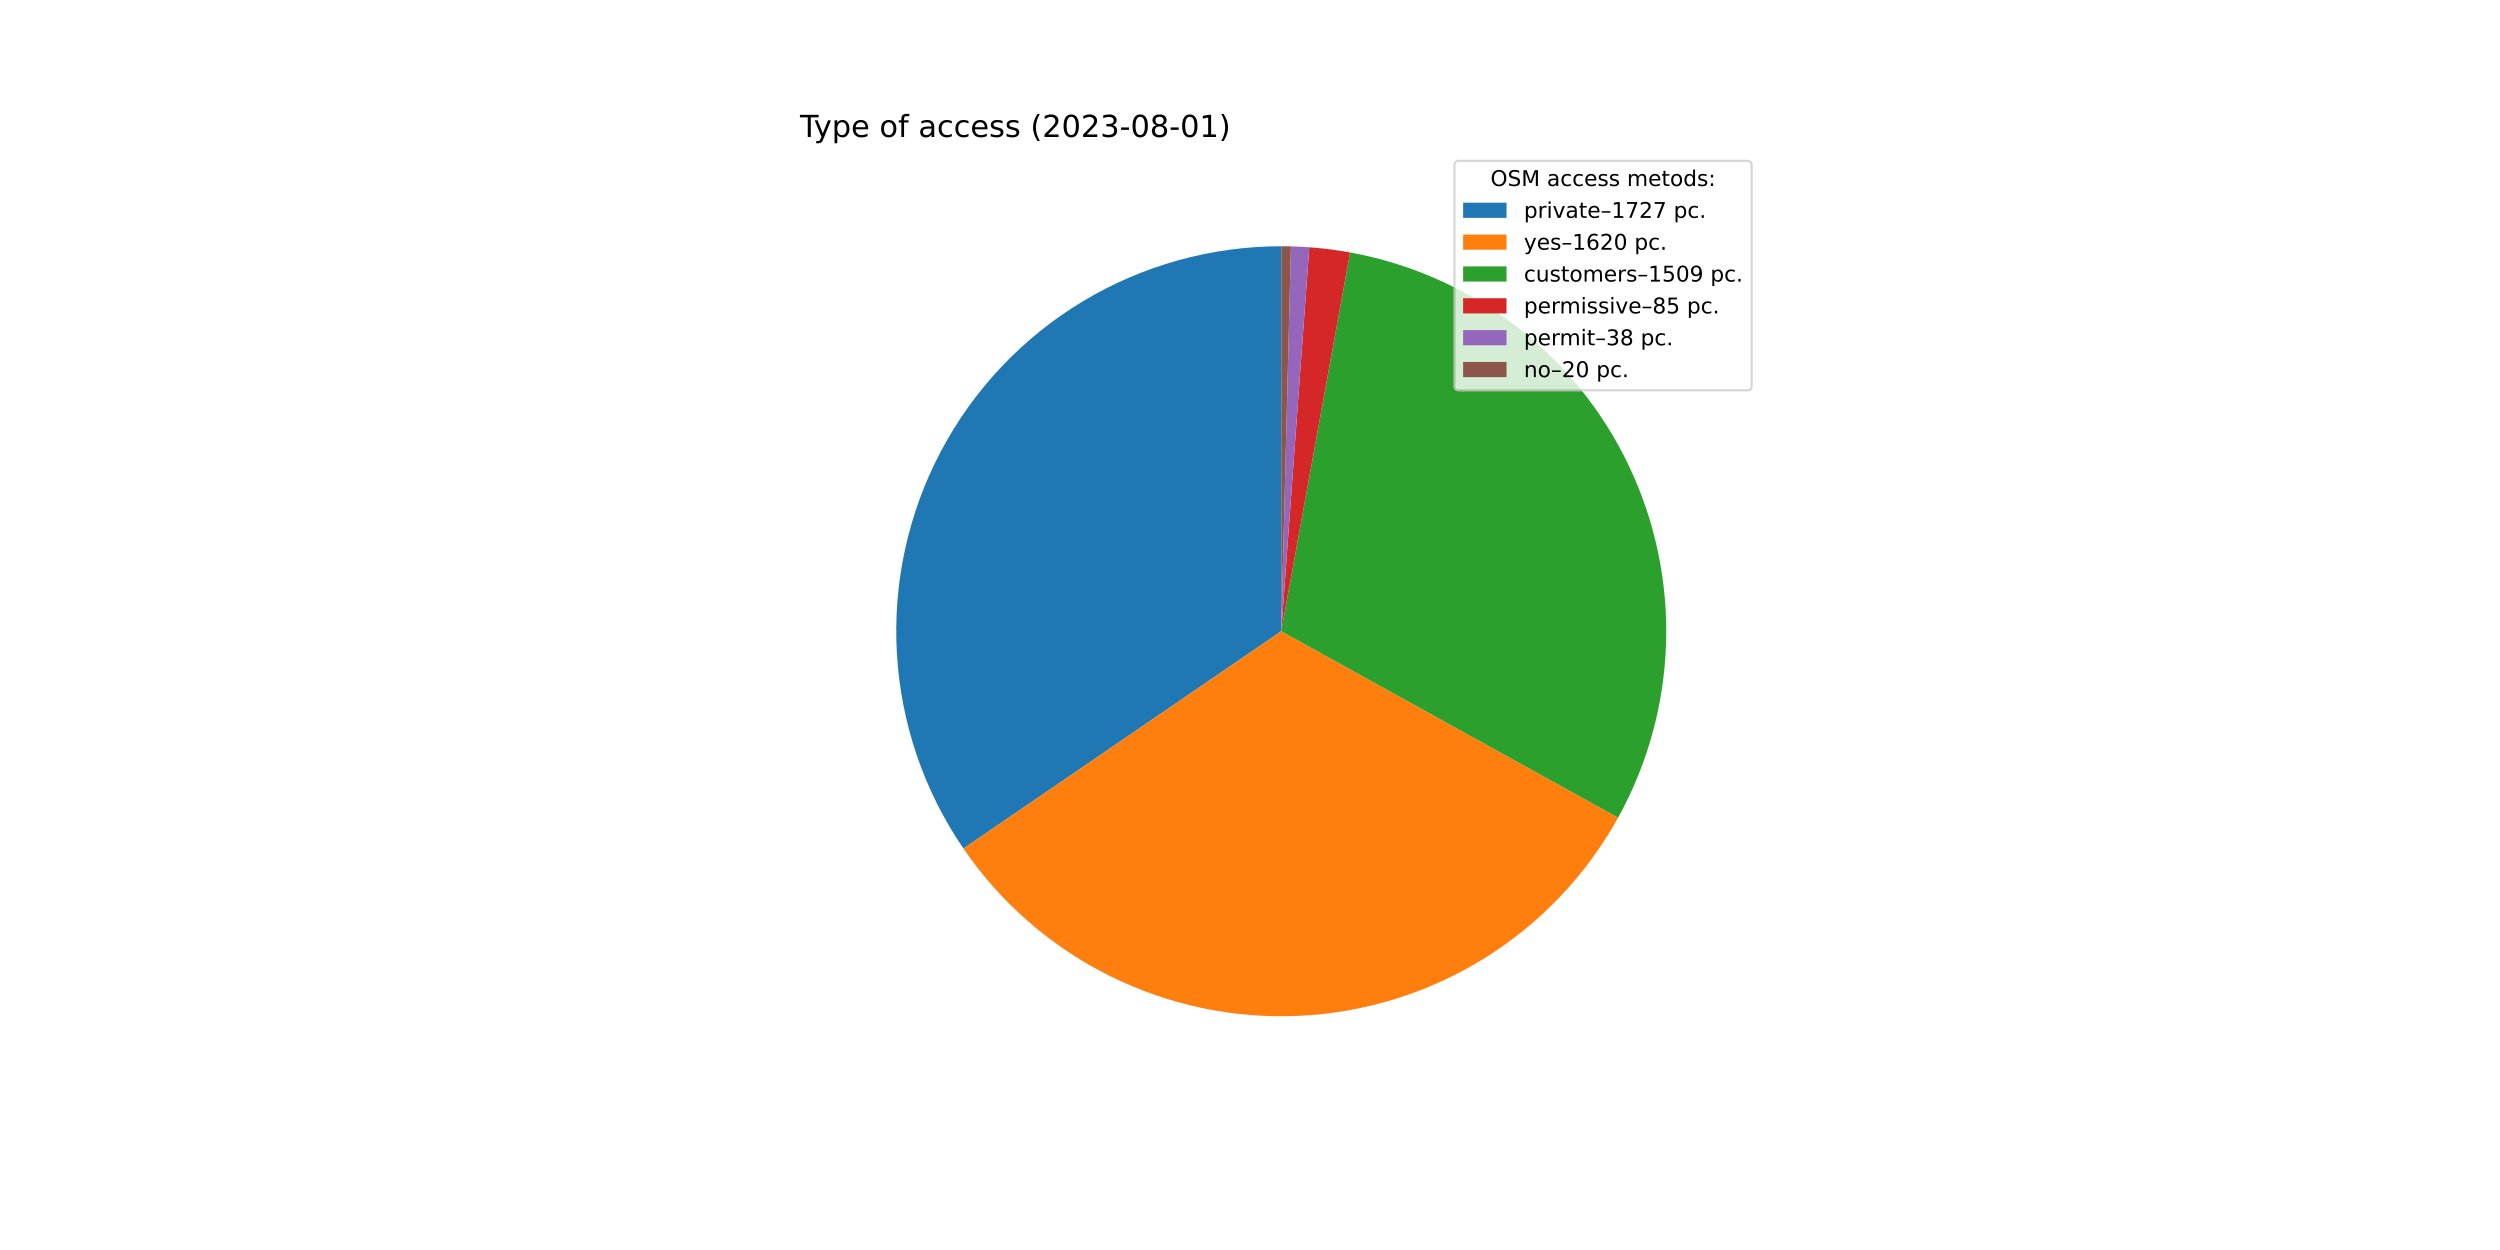
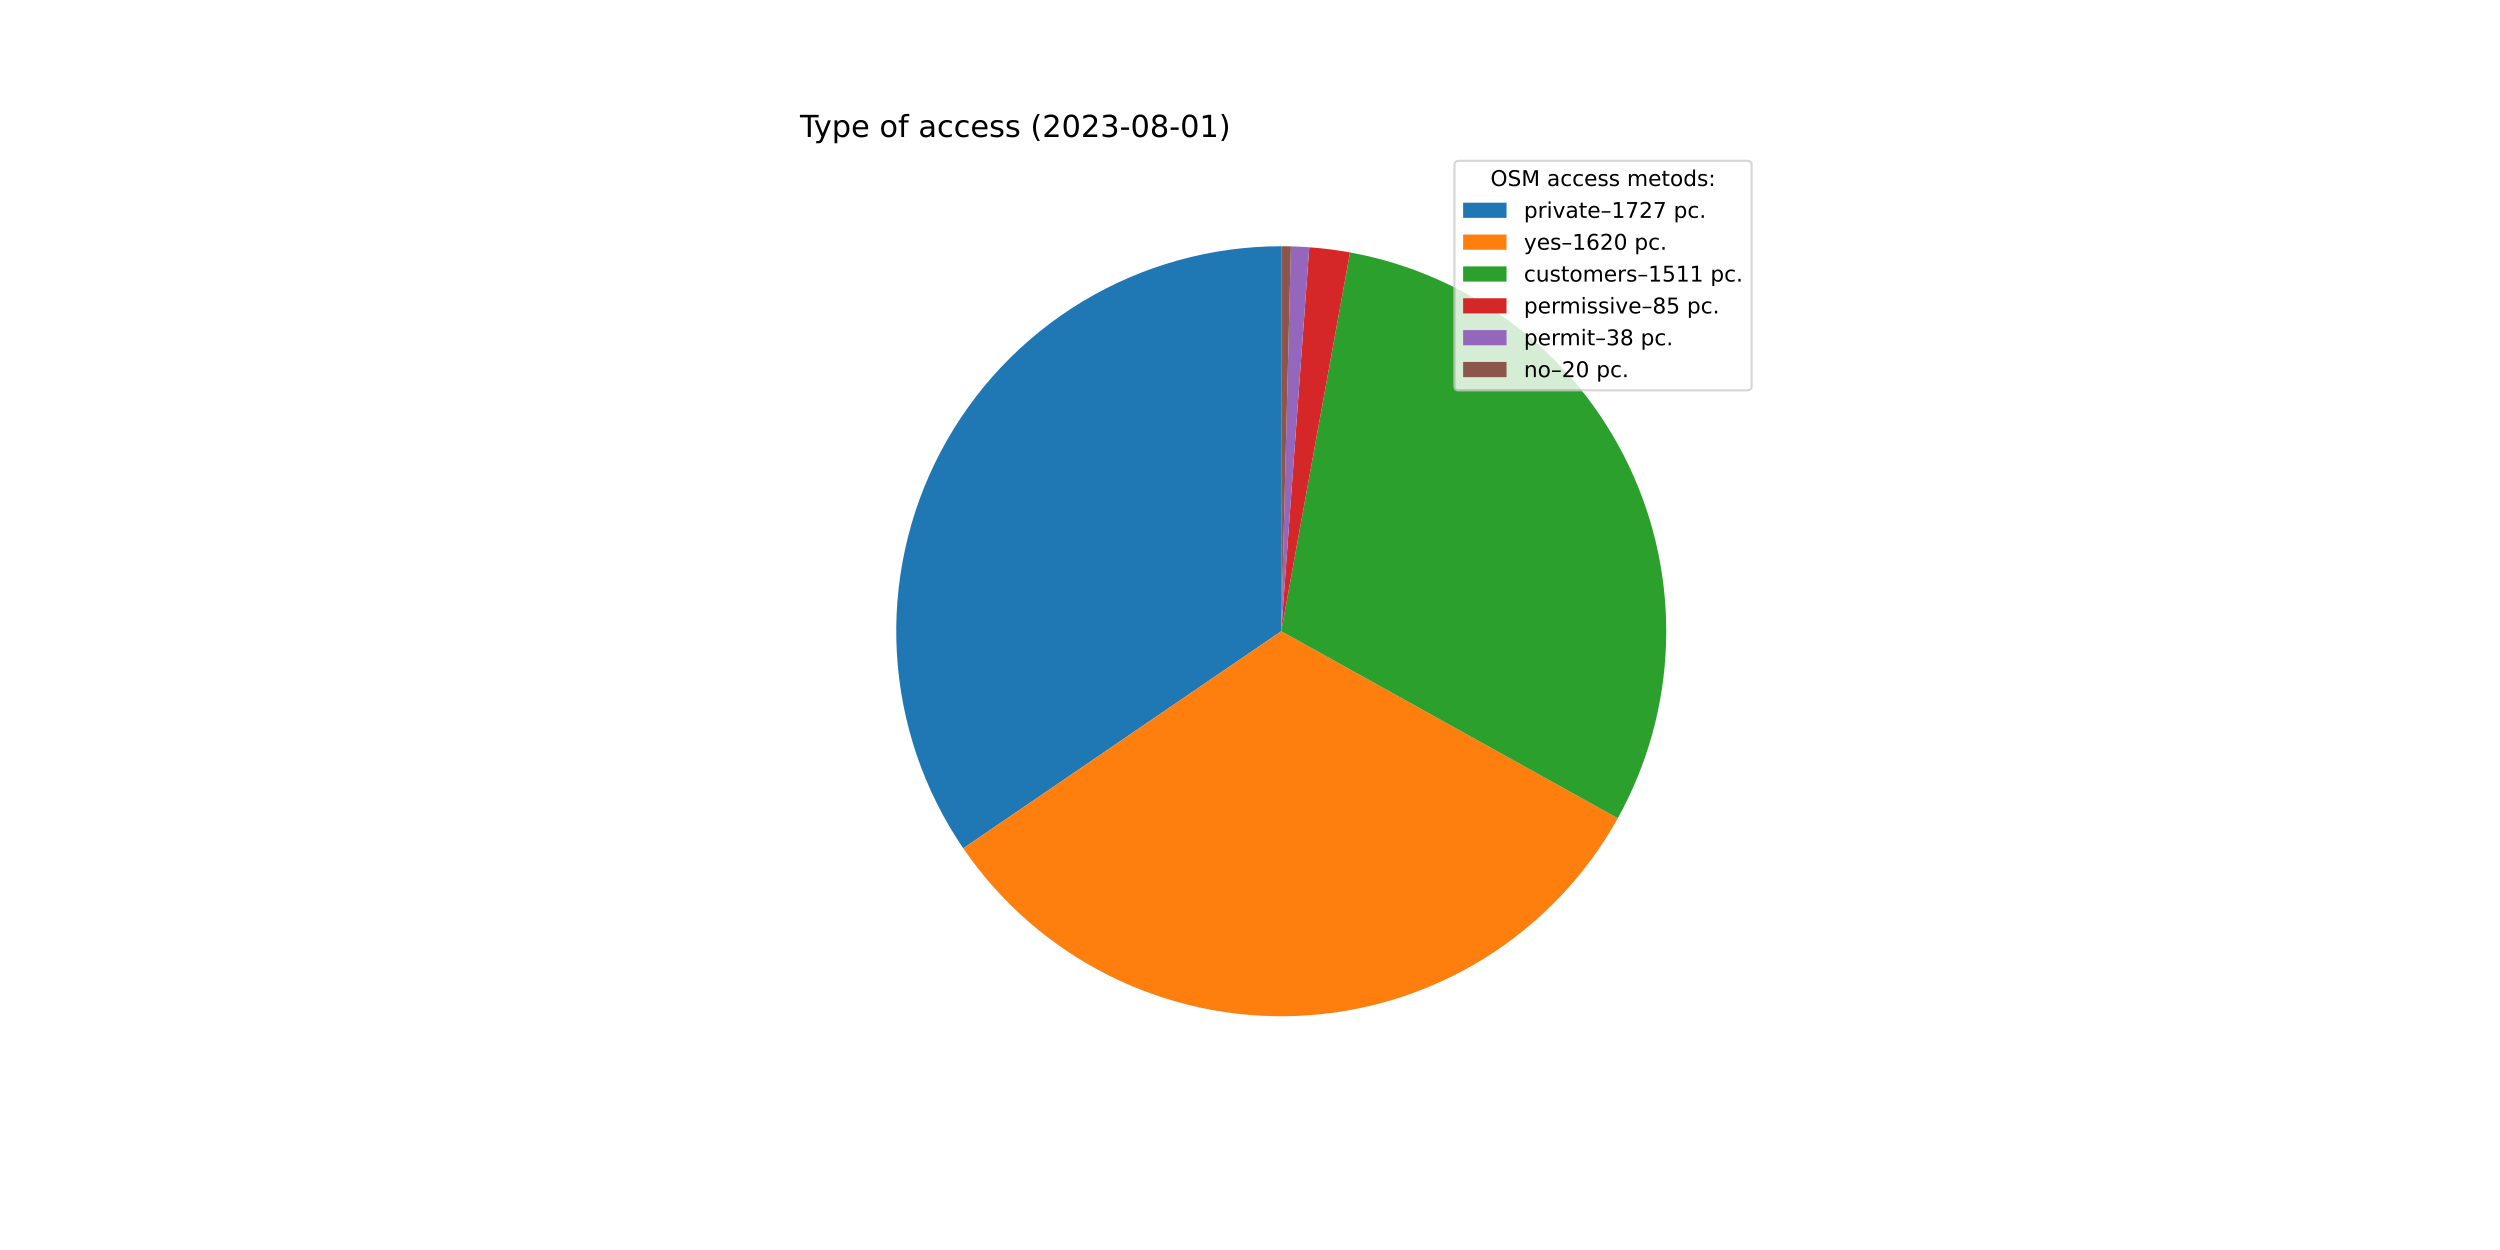
<svg xmlns="http://www.w3.org/2000/svg" xmlns:xlink="http://www.w3.org/1999/xlink" width="1152pt" height="576pt" viewBox="0 0 1152 576" version="1.1">
  <defs>
    <style type="text/css">*{stroke-linejoin: round; stroke-linecap: butt}</style>
  </defs>
  <g id="figure_1">
    <g id="patch_1">
      <path d="M 0 576  L 1152 576  L 1152 0  L 0 0  z " style="fill: #ffffff" />
    </g>
    <g id="axes_1">
      <g id="patch_2">
-         <path d="M 590.4 113.472  C 558.114 113.472 526.432 122.286 498.783 138.959  C 471.135 155.632 448.556 179.541 433.491 208.097  C 418.425 236.652 411.437 268.787 413.282 301.02  C 415.127 333.254 425.738 364.38 443.964 391.03  L 590.4 290.88  L 590.4 113.472  z " style="fill: #1f77b4" />
+         <path d="M 590.4 113.472  C 558.127 113.472 526.457 122.279 498.816 138.939  C 471.176 155.6 448.599 179.491 433.527 208.029  C 418.455 236.566 411.452 268.683 413.275 300.905  C 415.099 333.127 425.681 364.248 443.877 390.903  L 590.4 290.88  L 590.4 113.472  z " style="fill: #1f77b4" />
      </g>
      <g id="patch_3">
-         <path d="M 443.964 391.03  C 461.048 416.011 484.245 436.209 511.337 449.696  C 538.43 463.184 568.528 469.517 598.759 468.091  C 628.989 466.665 658.358 457.527 684.061 441.549  C 709.764 425.572 730.955 403.28 745.613 376.802  L 590.4 290.88  L 443.964 391.03  z " style="fill: #ff7f0e" />
+         <path d="M 443.877 390.903  C 460.933 415.888 484.1 436.101 511.167 449.612  C 538.234 463.123 568.313 469.488 598.533 468.101  C 628.753 466.715 658.122 457.621 683.838 441.688  C 709.554 425.755 730.772 403.505 745.468 377.063  L 590.4 290.88  L 443.877 390.903  z " style="fill: #ff7f0e" />
      </g>
      <g id="patch_4">
-         <path d="M 745.613 376.802  C 759.256 352.156 766.835 324.61 767.72 296.454  C 768.605 268.297 762.771 240.33 750.703 214.876  C 738.634 189.421 720.674 167.204 698.314 150.068  C 675.955 132.932 649.832 121.366 622.115 116.33  L 590.4 290.88  L 745.613 376.802  z " style="fill: #2ca02c" />
+         <path d="M 745.468 377.063  C 759.166 352.417 766.792 324.856 767.713 296.674  C 768.634 268.492 762.823 240.493 750.764 215.005  C 738.704 189.517 720.74 167.267 698.366 150.107  C 675.992 132.947 649.846 121.366 622.102 116.328  L 590.4 290.88  L 745.468 377.063  z " style="fill: #2ca02c" />
      </g>
      <g id="patch_5">
-         <path d="M 622.115 116.33  C 619.007 115.765 615.884 115.283 612.75 114.885  C 609.616 114.487 606.472 114.173 603.322 113.943  L 590.4 290.88  L 622.115 116.33  z " style="fill: #d62728" />
+         <path d="M 622.102 116.328  C 618.995 115.763 615.874 115.282 612.741 114.884  C 609.609 114.487 606.466 114.173 603.316 113.943  L 590.4 290.88  L 622.102 116.328  z " style="fill: #d62728" />
      </g>
      <g id="patch_6">
-         <path d="M 603.322 113.943  C 601.913 113.84 600.503 113.754 599.093 113.685  C 597.682 113.616 596.271 113.564 594.859 113.528  L 590.4 290.88  L 603.322 113.943  z " style="fill: #9467bd" />
+         <path d="M 603.316 113.943  C 601.908 113.84 600.499 113.754 599.089 113.685  C 597.679 113.616 596.269 113.563 594.857 113.528  L 590.4 290.88  L 603.316 113.943  z " style="fill: #9467bd" />
      </g>
      <g id="patch_7">
-         <path d="M 594.859 113.528  C 594.116 113.509 593.373 113.495 592.63 113.486  C 591.887 113.477 591.143 113.472 590.4 113.472  L 590.4 290.88  L 594.859 113.528  z " style="fill: #8c564b" />
+         <path d="M 594.857 113.528  C 594.115 113.509 593.372 113.495 592.629 113.486  C 591.886 113.477 591.143 113.472 590.4 113.472  L 590.4 290.88  L 594.857 113.528  z " style="fill: #8c564b" />
      </g>
      <g id="matplotlib.axis_1" />
      <g id="matplotlib.axis_2" />
      <g id="text_1">
        <g transform="translate(368.64 63.12)scale(0.14 -0.14)">
          <defs>
            <path id="DejaVuSans-54" d="M -19 4666  L 3928 4666  L 3928 4134  L 2272 4134  L 2272 0  L 1638 0  L 1638 4134  L -19 4134  L -19 4666  z " transform="scale(0.015625)" />
            <path id="DejaVuSans-79" d="M 2059 -325  Q 1816 -950 1584 -1140  Q 1353 -1331 966 -1331  L 506 -1331  L 506 -850  L 844 -850  Q 1081 -850 1212 -737  Q 1344 -625 1503 -206  L 1606 56  L 191 3500  L 800 3500  L 1894 763  L 2988 3500  L 3597 3500  L 2059 -325  z " transform="scale(0.015625)" />
            <path id="DejaVuSans-70" d="M 1159 525  L 1159 -1331  L 581 -1331  L 581 3500  L 1159 3500  L 1159 2969  Q 1341 3281 1617 3432  Q 1894 3584 2278 3584  Q 2916 3584 3314 3078  Q 3713 2572 3713 1747  Q 3713 922 3314 415  Q 2916 -91 2278 -91  Q 1894 -91 1617 61  Q 1341 213 1159 525  z M 3116 1747  Q 3116 2381 2855 2742  Q 2594 3103 2138 3103  Q 1681 3103 1420 2742  Q 1159 2381 1159 1747  Q 1159 1113 1420 752  Q 1681 391 2138 391  Q 2594 391 2855 752  Q 3116 1113 3116 1747  z " transform="scale(0.015625)" />
            <path id="DejaVuSans-65" d="M 3597 1894  L 3597 1613  L 953 1613  Q 991 1019 1311 708  Q 1631 397 2203 397  Q 2534 397 2845 478  Q 3156 559 3463 722  L 3463 178  Q 3153 47 2828 -22  Q 2503 -91 2169 -91  Q 1331 -91 842 396  Q 353 884 353 1716  Q 353 2575 817 3079  Q 1281 3584 2069 3584  Q 2775 3584 3186 3129  Q 3597 2675 3597 1894  z M 3022 2063  Q 3016 2534 2758 2815  Q 2500 3097 2075 3097  Q 1594 3097 1305 2825  Q 1016 2553 972 2059  L 3022 2063  z " transform="scale(0.015625)" />
            <path id="DejaVuSans-20" transform="scale(0.015625)" />
            <path id="DejaVuSans-6f" d="M 1959 3097  Q 1497 3097 1228 2736  Q 959 2375 959 1747  Q 959 1119 1226 758  Q 1494 397 1959 397  Q 2419 397 2687 759  Q 2956 1122 2956 1747  Q 2956 2369 2687 2733  Q 2419 3097 1959 3097  z M 1959 3584  Q 2709 3584 3137 3096  Q 3566 2609 3566 1747  Q 3566 888 3137 398  Q 2709 -91 1959 -91  Q 1206 -91 779 398  Q 353 888 353 1747  Q 353 2609 779 3096  Q 1206 3584 1959 3584  z " transform="scale(0.015625)" />
            <path id="DejaVuSans-66" d="M 2375 4863  L 2375 4384  L 1825 4384  Q 1516 4384 1395 4259  Q 1275 4134 1275 3809  L 1275 3500  L 2222 3500  L 2222 3053  L 1275 3053  L 1275 0  L 697 0  L 697 3053  L 147 3053  L 147 3500  L 697 3500  L 697 3744  Q 697 4328 969 4595  Q 1241 4863 1831 4863  L 2375 4863  z " transform="scale(0.015625)" />
            <path id="DejaVuSans-61" d="M 2194 1759  Q 1497 1759 1228 1600  Q 959 1441 959 1056  Q 959 750 1161 570  Q 1363 391 1709 391  Q 2188 391 2477 730  Q 2766 1069 2766 1631  L 2766 1759  L 2194 1759  z M 3341 1997  L 3341 0  L 2766 0  L 2766 531  Q 2569 213 2275 61  Q 1981 -91 1556 -91  Q 1019 -91 701 211  Q 384 513 384 1019  Q 384 1609 779 1909  Q 1175 2209 1959 2209  L 2766 2209  L 2766 2266  Q 2766 2663 2505 2880  Q 2244 3097 1772 3097  Q 1472 3097 1187 3025  Q 903 2953 641 2809  L 641 3341  Q 956 3463 1253 3523  Q 1550 3584 1831 3584  Q 2591 3584 2966 3190  Q 3341 2797 3341 1997  z " transform="scale(0.015625)" />
            <path id="DejaVuSans-63" d="M 3122 3366  L 3122 2828  Q 2878 2963 2633 3030  Q 2388 3097 2138 3097  Q 1578 3097 1268 2742  Q 959 2388 959 1747  Q 959 1106 1268 751  Q 1578 397 2138 397  Q 2388 397 2633 464  Q 2878 531 3122 666  L 3122 134  Q 2881 22 2623 -34  Q 2366 -91 2075 -91  Q 1284 -91 818 406  Q 353 903 353 1747  Q 353 2603 823 3093  Q 1294 3584 2113 3584  Q 2378 3584 2631 3529  Q 2884 3475 3122 3366  z " transform="scale(0.015625)" />
            <path id="DejaVuSans-73" d="M 2834 3397  L 2834 2853  Q 2591 2978 2328 3040  Q 2066 3103 1784 3103  Q 1356 3103 1142 2972  Q 928 2841 928 2578  Q 928 2378 1081 2264  Q 1234 2150 1697 2047  L 1894 2003  Q 2506 1872 2764 1633  Q 3022 1394 3022 966  Q 3022 478 2636 193  Q 2250 -91 1575 -91  Q 1294 -91 989 -36  Q 684 19 347 128  L 347 722  Q 666 556 975 473  Q 1284 391 1588 391  Q 1994 391 2212 530  Q 2431 669 2431 922  Q 2431 1156 2273 1281  Q 2116 1406 1581 1522  L 1381 1569  Q 847 1681 609 1914  Q 372 2147 372 2553  Q 372 3047 722 3315  Q 1072 3584 1716 3584  Q 2034 3584 2315 3537  Q 2597 3491 2834 3397  z " transform="scale(0.015625)" />
            <path id="DejaVuSans-28" d="M 1984 4856  Q 1566 4138 1362 3434  Q 1159 2731 1159 2009  Q 1159 1288 1364 580  Q 1569 -128 1984 -844  L 1484 -844  Q 1016 -109 783 600  Q 550 1309 550 2009  Q 550 2706 781 3412  Q 1013 4119 1484 4856  L 1984 4856  z " transform="scale(0.015625)" />
            <path id="DejaVuSans-32" d="M 1228 531  L 3431 531  L 3431 0  L 469 0  L 469 531  Q 828 903 1448 1529  Q 2069 2156 2228 2338  Q 2531 2678 2651 2914  Q 2772 3150 2772 3378  Q 2772 3750 2511 3984  Q 2250 4219 1831 4219  Q 1534 4219 1204 4116  Q 875 4013 500 3803  L 500 4441  Q 881 4594 1212 4672  Q 1544 4750 1819 4750  Q 2544 4750 2975 4387  Q 3406 4025 3406 3419  Q 3406 3131 3298 2873  Q 3191 2616 2906 2266  Q 2828 2175 2409 1742  Q 1991 1309 1228 531  z " transform="scale(0.015625)" />
            <path id="DejaVuSans-30" d="M 2034 4250  Q 1547 4250 1301 3770  Q 1056 3291 1056 2328  Q 1056 1369 1301 889  Q 1547 409 2034 409  Q 2525 409 2770 889  Q 3016 1369 3016 2328  Q 3016 3291 2770 3770  Q 2525 4250 2034 4250  z M 2034 4750  Q 2819 4750 3233 4129  Q 3647 3509 3647 2328  Q 3647 1150 3233 529  Q 2819 -91 2034 -91  Q 1250 -91 836 529  Q 422 1150 422 2328  Q 422 3509 836 4129  Q 1250 4750 2034 4750  z " transform="scale(0.015625)" />
            <path id="DejaVuSans-33" d="M 2597 2516  Q 3050 2419 3304 2112  Q 3559 1806 3559 1356  Q 3559 666 3084 287  Q 2609 -91 1734 -91  Q 1441 -91 1130 -33  Q 819 25 488 141  L 488 750  Q 750 597 1062 519  Q 1375 441 1716 441  Q 2309 441 2620 675  Q 2931 909 2931 1356  Q 2931 1769 2642 2001  Q 2353 2234 1838 2234  L 1294 2234  L 1294 2753  L 1863 2753  Q 2328 2753 2575 2939  Q 2822 3125 2822 3475  Q 2822 3834 2567 4026  Q 2313 4219 1838 4219  Q 1578 4219 1281 4162  Q 984 4106 628 3988  L 628 4550  Q 988 4650 1302 4700  Q 1616 4750 1894 4750  Q 2613 4750 3031 4423  Q 3450 4097 3450 3541  Q 3450 3153 3228 2886  Q 3006 2619 2597 2516  z " transform="scale(0.015625)" />
            <path id="DejaVuSans-2d" d="M 313 2009  L 1997 2009  L 1997 1497  L 313 1497  L 313 2009  z " transform="scale(0.015625)" />
            <path id="DejaVuSans-38" d="M 2034 2216  Q 1584 2216 1326 1975  Q 1069 1734 1069 1313  Q 1069 891 1326 650  Q 1584 409 2034 409  Q 2484 409 2743 651  Q 3003 894 3003 1313  Q 3003 1734 2745 1975  Q 2488 2216 2034 2216  z M 1403 2484  Q 997 2584 770 2862  Q 544 3141 544 3541  Q 544 4100 942 4425  Q 1341 4750 2034 4750  Q 2731 4750 3128 4425  Q 3525 4100 3525 3541  Q 3525 3141 3298 2862  Q 3072 2584 2669 2484  Q 3125 2378 3379 2068  Q 3634 1759 3634 1313  Q 3634 634 3220 271  Q 2806 -91 2034 -91  Q 1263 -91 848 271  Q 434 634 434 1313  Q 434 1759 690 2068  Q 947 2378 1403 2484  z M 1172 3481  Q 1172 3119 1398 2916  Q 1625 2713 2034 2713  Q 2441 2713 2670 2916  Q 2900 3119 2900 3481  Q 2900 3844 2670 4047  Q 2441 4250 2034 4250  Q 1625 4250 1398 4047  Q 1172 3844 1172 3481  z " transform="scale(0.015625)" />
            <path id="DejaVuSans-31" d="M 794 531  L 1825 531  L 1825 4091  L 703 3866  L 703 4441  L 1819 4666  L 2450 4666  L 2450 531  L 3481 531  L 3481 0  L 794 0  L 794 531  z " transform="scale(0.015625)" />
            <path id="DejaVuSans-29" d="M 513 4856  L 1013 4856  Q 1481 4119 1714 3412  Q 1947 2706 1947 2009  Q 1947 1309 1714 600  Q 1481 -109 1013 -844  L 513 -844  Q 928 -128 1133 580  Q 1338 1288 1338 2009  Q 1338 2731 1133 3434  Q 928 4138 513 4856  z " transform="scale(0.015625)" />
          </defs>
          <use xlink:href="#DejaVuSans-54" />
          <use xlink:href="#DejaVuSans-79" x="45.459" />
          <use xlink:href="#DejaVuSans-70" x="104.639" />
          <use xlink:href="#DejaVuSans-65" x="168.115" />
          <use xlink:href="#DejaVuSans-20" x="229.639" />
          <use xlink:href="#DejaVuSans-6f" x="261.426" />
          <use xlink:href="#DejaVuSans-66" x="322.607" />
          <use xlink:href="#DejaVuSans-20" x="357.812" />
          <use xlink:href="#DejaVuSans-61" x="389.6" />
          <use xlink:href="#DejaVuSans-63" x="450.879" />
          <use xlink:href="#DejaVuSans-63" x="505.859" />
          <use xlink:href="#DejaVuSans-65" x="560.84" />
          <use xlink:href="#DejaVuSans-73" x="622.363" />
          <use xlink:href="#DejaVuSans-73" x="674.463" />
          <use xlink:href="#DejaVuSans-20" x="726.562" />
          <use xlink:href="#DejaVuSans-28" x="758.35" />
          <use xlink:href="#DejaVuSans-32" x="797.363" />
          <use xlink:href="#DejaVuSans-30" x="860.986" />
          <use xlink:href="#DejaVuSans-32" x="924.609" />
          <use xlink:href="#DejaVuSans-33" x="988.232" />
          <use xlink:href="#DejaVuSans-2d" x="1051.855" />
          <use xlink:href="#DejaVuSans-30" x="1087.939" />
          <use xlink:href="#DejaVuSans-38" x="1151.562" />
          <use xlink:href="#DejaVuSans-2d" x="1215.186" />
          <use xlink:href="#DejaVuSans-30" x="1251.27" />
          <use xlink:href="#DejaVuSans-31" x="1314.893" />
          <use xlink:href="#DejaVuSans-29" x="1378.516" />
        </g>
      </g>
      <g id="legend_1">
        <g id="patch_8">
          <path d="M 672.208 179.867  L 805.16 179.867  Q 807.16 179.867 807.16 177.867  L 807.16 76.12  Q 807.16 74.12 805.16 74.12  L 672.208 74.12  Q 670.208 74.12 670.208 76.12  L 670.208 177.867  Q 670.208 179.867 672.208 179.867  z " style="fill: #ffffff; opacity: 0.8; stroke: #cccccc; stroke-linejoin: miter" />
        </g>
        <g id="text_2">
          <g transform="translate(686.8038 85.71844)scale(0.1 -0.1)">
            <defs>
              <path id="DejaVuSans-4f" d="M 2522 4238  Q 1834 4238 1429 3725  Q 1025 3213 1025 2328  Q 1025 1447 1429 934  Q 1834 422 2522 422  Q 3209 422 3611 934  Q 4013 1447 4013 2328  Q 4013 3213 3611 3725  Q 3209 4238 2522 4238  z M 2522 4750  Q 3503 4750 4090 4092  Q 4678 3434 4678 2328  Q 4678 1225 4090 567  Q 3503 -91 2522 -91  Q 1538 -91 948 565  Q 359 1222 359 2328  Q 359 3434 948 4092  Q 1538 4750 2522 4750  z " transform="scale(0.015625)" />
              <path id="DejaVuSans-53" d="M 3425 4513  L 3425 3897  Q 3066 4069 2747 4153  Q 2428 4238 2131 4238  Q 1616 4238 1336 4038  Q 1056 3838 1056 3469  Q 1056 3159 1242 3001  Q 1428 2844 1947 2747  L 2328 2669  Q 3034 2534 3370 2195  Q 3706 1856 3706 1288  Q 3706 609 3251 259  Q 2797 -91 1919 -91  Q 1588 -91 1214 -16  Q 841 59 441 206  L 441 856  Q 825 641 1194 531  Q 1563 422 1919 422  Q 2459 422 2753 634  Q 3047 847 3047 1241  Q 3047 1584 2836 1778  Q 2625 1972 2144 2069  L 1759 2144  Q 1053 2284 737 2584  Q 422 2884 422 3419  Q 422 4038 858 4394  Q 1294 4750 2059 4750  Q 2388 4750 2728 4690  Q 3069 4631 3425 4513  z " transform="scale(0.015625)" />
              <path id="DejaVuSans-4d" d="M 628 4666  L 1569 4666  L 2759 1491  L 3956 4666  L 4897 4666  L 4897 0  L 4281 0  L 4281 4097  L 3078 897  L 2444 897  L 1241 4097  L 1241 0  L 628 0  L 628 4666  z " transform="scale(0.015625)" />
              <path id="DejaVuSans-6d" d="M 3328 2828  Q 3544 3216 3844 3400  Q 4144 3584 4550 3584  Q 5097 3584 5394 3201  Q 5691 2819 5691 2113  L 5691 0  L 5113 0  L 5113 2094  Q 5113 2597 4934 2840  Q 4756 3084 4391 3084  Q 3944 3084 3684 2787  Q 3425 2491 3425 1978  L 3425 0  L 2847 0  L 2847 2094  Q 2847 2600 2669 2842  Q 2491 3084 2119 3084  Q 1678 3084 1418 2786  Q 1159 2488 1159 1978  L 1159 0  L 581 0  L 581 3500  L 1159 3500  L 1159 2956  Q 1356 3278 1631 3431  Q 1906 3584 2284 3584  Q 2666 3584 2933 3390  Q 3200 3197 3328 2828  z " transform="scale(0.015625)" />
              <path id="DejaVuSans-74" d="M 1172 4494  L 1172 3500  L 2356 3500  L 2356 3053  L 1172 3053  L 1172 1153  Q 1172 725 1289 603  Q 1406 481 1766 481  L 2356 481  L 2356 0  L 1766 0  Q 1100 0 847 248  Q 594 497 594 1153  L 594 3053  L 172 3053  L 172 3500  L 594 3500  L 594 4494  L 1172 4494  z " transform="scale(0.015625)" />
              <path id="DejaVuSans-64" d="M 2906 2969  L 2906 4863  L 3481 4863  L 3481 0  L 2906 0  L 2906 525  Q 2725 213 2448 61  Q 2172 -91 1784 -91  Q 1150 -91 751 415  Q 353 922 353 1747  Q 353 2572 751 3078  Q 1150 3584 1784 3584  Q 2172 3584 2448 3432  Q 2725 3281 2906 2969  z M 947 1747  Q 947 1113 1208 752  Q 1469 391 1925 391  Q 2381 391 2643 752  Q 2906 1113 2906 1747  Q 2906 2381 2643 2742  Q 2381 3103 1925 3103  Q 1469 3103 1208 2742  Q 947 2381 947 1747  z " transform="scale(0.015625)" />
              <path id="DejaVuSans-3a" d="M 750 794  L 1409 794  L 1409 0  L 750 0  L 750 794  z M 750 3309  L 1409 3309  L 1409 2516  L 750 2516  L 750 3309  z " transform="scale(0.015625)" />
            </defs>
            <use xlink:href="#DejaVuSans-4f" />
            <use xlink:href="#DejaVuSans-53" x="78.711" />
            <use xlink:href="#DejaVuSans-4d" x="142.188" />
            <use xlink:href="#DejaVuSans-20" x="228.467" />
            <use xlink:href="#DejaVuSans-61" x="260.254" />
            <use xlink:href="#DejaVuSans-63" x="321.533" />
            <use xlink:href="#DejaVuSans-63" x="376.514" />
            <use xlink:href="#DejaVuSans-65" x="431.494" />
            <use xlink:href="#DejaVuSans-73" x="493.018" />
            <use xlink:href="#DejaVuSans-73" x="545.117" />
            <use xlink:href="#DejaVuSans-20" x="597.217" />
            <use xlink:href="#DejaVuSans-6d" x="629.004" />
            <use xlink:href="#DejaVuSans-65" x="726.416" />
            <use xlink:href="#DejaVuSans-74" x="787.939" />
            <use xlink:href="#DejaVuSans-6f" x="827.148" />
            <use xlink:href="#DejaVuSans-64" x="888.33" />
            <use xlink:href="#DejaVuSans-73" x="951.807" />
            <use xlink:href="#DejaVuSans-3a" x="1003.906" />
          </g>
        </g>
        <g id="patch_9">
          <path d="M 674.208 100.397  L 694.208 100.397  L 694.208 93.397  L 674.208 93.397  z " style="fill: #1f77b4" />
        </g>
        <g id="text_3">
          <g transform="translate(702.2084 100.3966)scale(0.1 -0.1)">
            <defs>
              <path id="DejaVuSans-72" d="M 2631 2963  Q 2534 3019 2420 3045  Q 2306 3072 2169 3072  Q 1681 3072 1420 2755  Q 1159 2438 1159 1844  L 1159 0  L 581 0  L 581 3500  L 1159 3500  L 1159 2956  Q 1341 3275 1631 3429  Q 1922 3584 2338 3584  Q 2397 3584 2469 3576  Q 2541 3569 2628 3553  L 2631 2963  z " transform="scale(0.015625)" />
              <path id="DejaVuSans-69" d="M 603 3500  L 1178 3500  L 1178 0  L 603 0  L 603 3500  z M 603 4863  L 1178 4863  L 1178 4134  L 603 4134  L 603 4863  z " transform="scale(0.015625)" />
              <path id="DejaVuSans-76" d="M 191 3500  L 800 3500  L 1894 563  L 2988 3500  L 3597 3500  L 2284 0  L 1503 0  L 191 3500  z " transform="scale(0.015625)" />
              <path id="DejaVuSans-2013" d="M 313 1978  L 2888 1978  L 2888 1528  L 313 1528  L 313 1978  z " transform="scale(0.015625)" />
              <path id="DejaVuSans-37" d="M 525 4666  L 3525 4666  L 3525 4397  L 1831 0  L 1172 0  L 2766 4134  L 525 4134  L 525 4666  z " transform="scale(0.015625)" />
              <path id="DejaVuSans-2e" d="M 684 794  L 1344 794  L 1344 0  L 684 0  L 684 794  z " transform="scale(0.015625)" />
            </defs>
            <use xlink:href="#DejaVuSans-70" />
            <use xlink:href="#DejaVuSans-72" x="63.477" />
            <use xlink:href="#DejaVuSans-69" x="104.59" />
            <use xlink:href="#DejaVuSans-76" x="132.373" />
            <use xlink:href="#DejaVuSans-61" x="191.553" />
            <use xlink:href="#DejaVuSans-74" x="252.832" />
            <use xlink:href="#DejaVuSans-65" x="292.041" />
            <use xlink:href="#DejaVuSans-2013" x="353.564" />
            <use xlink:href="#DejaVuSans-31" x="403.564" />
            <use xlink:href="#DejaVuSans-37" x="467.188" />
            <use xlink:href="#DejaVuSans-32" x="530.811" />
            <use xlink:href="#DejaVuSans-37" x="594.434" />
            <use xlink:href="#DejaVuSans-20" x="658.057" />
            <use xlink:href="#DejaVuSans-70" x="689.844" />
            <use xlink:href="#DejaVuSans-63" x="753.32" />
            <use xlink:href="#DejaVuSans-2e" x="808.301" />
          </g>
        </g>
        <g id="patch_10">
          <path d="M 674.208 115.075  L 694.208 115.075  L 694.208 108.075  L 674.208 108.075  z " style="fill: #ff7f0e" />
        </g>
        <g id="text_4">
          <g transform="translate(702.2084 115.0747)scale(0.1 -0.1)">
            <defs>
              <path id="DejaVuSans-36" d="M 2113 2584  Q 1688 2584 1439 2293  Q 1191 2003 1191 1497  Q 1191 994 1439 701  Q 1688 409 2113 409  Q 2538 409 2786 701  Q 3034 994 3034 1497  Q 3034 2003 2786 2293  Q 2538 2584 2113 2584  z M 3366 4563  L 3366 3988  Q 3128 4100 2886 4159  Q 2644 4219 2406 4219  Q 1781 4219 1451 3797  Q 1122 3375 1075 2522  Q 1259 2794 1537 2939  Q 1816 3084 2150 3084  Q 2853 3084 3261 2657  Q 3669 2231 3669 1497  Q 3669 778 3244 343  Q 2819 -91 2113 -91  Q 1303 -91 875 529  Q 447 1150 447 2328  Q 447 3434 972 4092  Q 1497 4750 2381 4750  Q 2619 4750 2861 4703  Q 3103 4656 3366 4563  z " transform="scale(0.015625)" />
            </defs>
            <use xlink:href="#DejaVuSans-79" />
            <use xlink:href="#DejaVuSans-65" x="59.18" />
            <use xlink:href="#DejaVuSans-73" x="120.703" />
            <use xlink:href="#DejaVuSans-2013" x="172.803" />
            <use xlink:href="#DejaVuSans-31" x="222.803" />
            <use xlink:href="#DejaVuSans-36" x="286.426" />
            <use xlink:href="#DejaVuSans-32" x="350.049" />
            <use xlink:href="#DejaVuSans-30" x="413.672" />
            <use xlink:href="#DejaVuSans-20" x="477.295" />
            <use xlink:href="#DejaVuSans-70" x="509.082" />
            <use xlink:href="#DejaVuSans-63" x="572.559" />
            <use xlink:href="#DejaVuSans-2e" x="627.539" />
          </g>
        </g>
        <g id="patch_11">
          <path d="M 674.208 129.753  L 694.208 129.753  L 694.208 122.753  L 674.208 122.753  z " style="fill: #2ca02c" />
        </g>
        <g id="text_5">
          <g transform="translate(702.2084 129.7528)scale(0.1 -0.1)">
            <defs>
              <path id="DejaVuSans-75" d="M 544 1381  L 544 3500  L 1119 3500  L 1119 1403  Q 1119 906 1312 657  Q 1506 409 1894 409  Q 2359 409 2629 706  Q 2900 1003 2900 1516  L 2900 3500  L 3475 3500  L 3475 0  L 2900 0  L 2900 538  Q 2691 219 2414 64  Q 2138 -91 1772 -91  Q 1169 -91 856 284  Q 544 659 544 1381  z M 1991 3584  L 1991 3584  z " transform="scale(0.015625)" />
              <path id="DejaVuSans-35" d="M 691 4666  L 3169 4666  L 3169 4134  L 1269 4134  L 1269 2991  Q 1406 3038 1543 3061  Q 1681 3084 1819 3084  Q 2600 3084 3056 2656  Q 3513 2228 3513 1497  Q 3513 744 3044 326  Q 2575 -91 1722 -91  Q 1428 -91 1123 -41  Q 819 9 494 109  L 494 744  Q 775 591 1075 516  Q 1375 441 1709 441  Q 2250 441 2565 725  Q 2881 1009 2881 1497  Q 2881 1984 2565 2268  Q 2250 2553 1709 2553  Q 1456 2553 1204 2497  Q 953 2441 691 2322  L 691 4666  z " transform="scale(0.015625)" />
-               <path id="DejaVuSans-39" d="M 703 97  L 703 672  Q 941 559 1184 500  Q 1428 441 1663 441  Q 2288 441 2617 861  Q 2947 1281 2994 2138  Q 2813 1869 2534 1725  Q 2256 1581 1919 1581  Q 1219 1581 811 2004  Q 403 2428 403 3163  Q 403 3881 828 4315  Q 1253 4750 1959 4750  Q 2769 4750 3195 4129  Q 3622 3509 3622 2328  Q 3622 1225 3098 567  Q 2575 -91 1691 -91  Q 1453 -91 1209 -44  Q 966 3 703 97  z M 1959 2075  Q 2384 2075 2632 2365  Q 2881 2656 2881 3163  Q 2881 3666 2632 3958  Q 2384 4250 1959 4250  Q 1534 4250 1286 3958  Q 1038 3666 1038 3163  Q 1038 2656 1286 2365  Q 1534 2075 1959 2075  z " transform="scale(0.015625)" />
            </defs>
            <use xlink:href="#DejaVuSans-63" />
            <use xlink:href="#DejaVuSans-75" x="54.98" />
            <use xlink:href="#DejaVuSans-73" x="118.359" />
            <use xlink:href="#DejaVuSans-74" x="170.459" />
            <use xlink:href="#DejaVuSans-6f" x="209.668" />
            <use xlink:href="#DejaVuSans-6d" x="270.85" />
            <use xlink:href="#DejaVuSans-65" x="368.262" />
            <use xlink:href="#DejaVuSans-72" x="429.785" />
            <use xlink:href="#DejaVuSans-73" x="470.898" />
            <use xlink:href="#DejaVuSans-2013" x="522.998" />
            <use xlink:href="#DejaVuSans-31" x="572.998" />
            <use xlink:href="#DejaVuSans-35" x="636.621" />
-             <use xlink:href="#DejaVuSans-30" x="700.244" />
-             <use xlink:href="#DejaVuSans-39" x="763.867" />
+             <use xlink:href="#DejaVuSans-31" x="700.244" />
+             <use xlink:href="#DejaVuSans-31" x="763.867" />
            <use xlink:href="#DejaVuSans-20" x="827.49" />
            <use xlink:href="#DejaVuSans-70" x="859.277" />
            <use xlink:href="#DejaVuSans-63" x="922.754" />
            <use xlink:href="#DejaVuSans-2e" x="977.734" />
          </g>
        </g>
        <g id="patch_12">
          <path d="M 674.208 144.431  L 694.208 144.431  L 694.208 137.431  L 674.208 137.431  z " style="fill: #d62728" />
        </g>
        <g id="text_6">
          <g transform="translate(702.2084 144.4309)scale(0.1 -0.1)">
            <use xlink:href="#DejaVuSans-70" />
            <use xlink:href="#DejaVuSans-65" x="63.477" />
            <use xlink:href="#DejaVuSans-72" x="125" />
            <use xlink:href="#DejaVuSans-6d" x="164.363" />
            <use xlink:href="#DejaVuSans-69" x="261.775" />
            <use xlink:href="#DejaVuSans-73" x="289.559" />
            <use xlink:href="#DejaVuSans-73" x="341.658" />
            <use xlink:href="#DejaVuSans-69" x="393.758" />
            <use xlink:href="#DejaVuSans-76" x="421.541" />
            <use xlink:href="#DejaVuSans-65" x="480.721" />
            <use xlink:href="#DejaVuSans-2013" x="542.244" />
            <use xlink:href="#DejaVuSans-38" x="592.244" />
            <use xlink:href="#DejaVuSans-35" x="655.867" />
            <use xlink:href="#DejaVuSans-20" x="719.49" />
            <use xlink:href="#DejaVuSans-70" x="751.277" />
            <use xlink:href="#DejaVuSans-63" x="814.754" />
            <use xlink:href="#DejaVuSans-2e" x="869.734" />
          </g>
        </g>
        <g id="patch_13">
          <path d="M 674.208 159.109  L 694.208 159.109  L 694.208 152.109  L 674.208 152.109  z " style="fill: #9467bd" />
        </g>
        <g id="text_7">
          <g transform="translate(702.2084 159.1091)scale(0.1 -0.1)">
            <use xlink:href="#DejaVuSans-70" />
            <use xlink:href="#DejaVuSans-65" x="63.477" />
            <use xlink:href="#DejaVuSans-72" x="125" />
            <use xlink:href="#DejaVuSans-6d" x="164.363" />
            <use xlink:href="#DejaVuSans-69" x="261.775" />
            <use xlink:href="#DejaVuSans-74" x="289.559" />
            <use xlink:href="#DejaVuSans-2013" x="328.768" />
            <use xlink:href="#DejaVuSans-33" x="378.768" />
            <use xlink:href="#DejaVuSans-38" x="442.391" />
            <use xlink:href="#DejaVuSans-20" x="506.014" />
            <use xlink:href="#DejaVuSans-70" x="537.801" />
            <use xlink:href="#DejaVuSans-63" x="601.277" />
            <use xlink:href="#DejaVuSans-2e" x="656.258" />
          </g>
        </g>
        <g id="patch_14">
          <path d="M 674.208 173.787  L 694.208 173.787  L 694.208 166.787  L 674.208 166.787  z " style="fill: #8c564b" />
        </g>
        <g id="text_8">
          <g transform="translate(702.2084 173.7872)scale(0.1 -0.1)">
            <defs>
              <path id="DejaVuSans-6e" d="M 3513 2113  L 3513 0  L 2938 0  L 2938 2094  Q 2938 2591 2744 2837  Q 2550 3084 2163 3084  Q 1697 3084 1428 2787  Q 1159 2491 1159 1978  L 1159 0  L 581 0  L 581 3500  L 1159 3500  L 1159 2956  Q 1366 3272 1645 3428  Q 1925 3584 2291 3584  Q 2894 3584 3203 3211  Q 3513 2838 3513 2113  z " transform="scale(0.015625)" />
            </defs>
            <use xlink:href="#DejaVuSans-6e" />
            <use xlink:href="#DejaVuSans-6f" x="63.379" />
            <use xlink:href="#DejaVuSans-2013" x="124.561" />
            <use xlink:href="#DejaVuSans-32" x="174.561" />
            <use xlink:href="#DejaVuSans-30" x="238.184" />
            <use xlink:href="#DejaVuSans-20" x="301.807" />
            <use xlink:href="#DejaVuSans-70" x="333.594" />
            <use xlink:href="#DejaVuSans-63" x="397.07" />
            <use xlink:href="#DejaVuSans-2e" x="452.051" />
          </g>
        </g>
      </g>
    </g>
  </g>
</svg>
